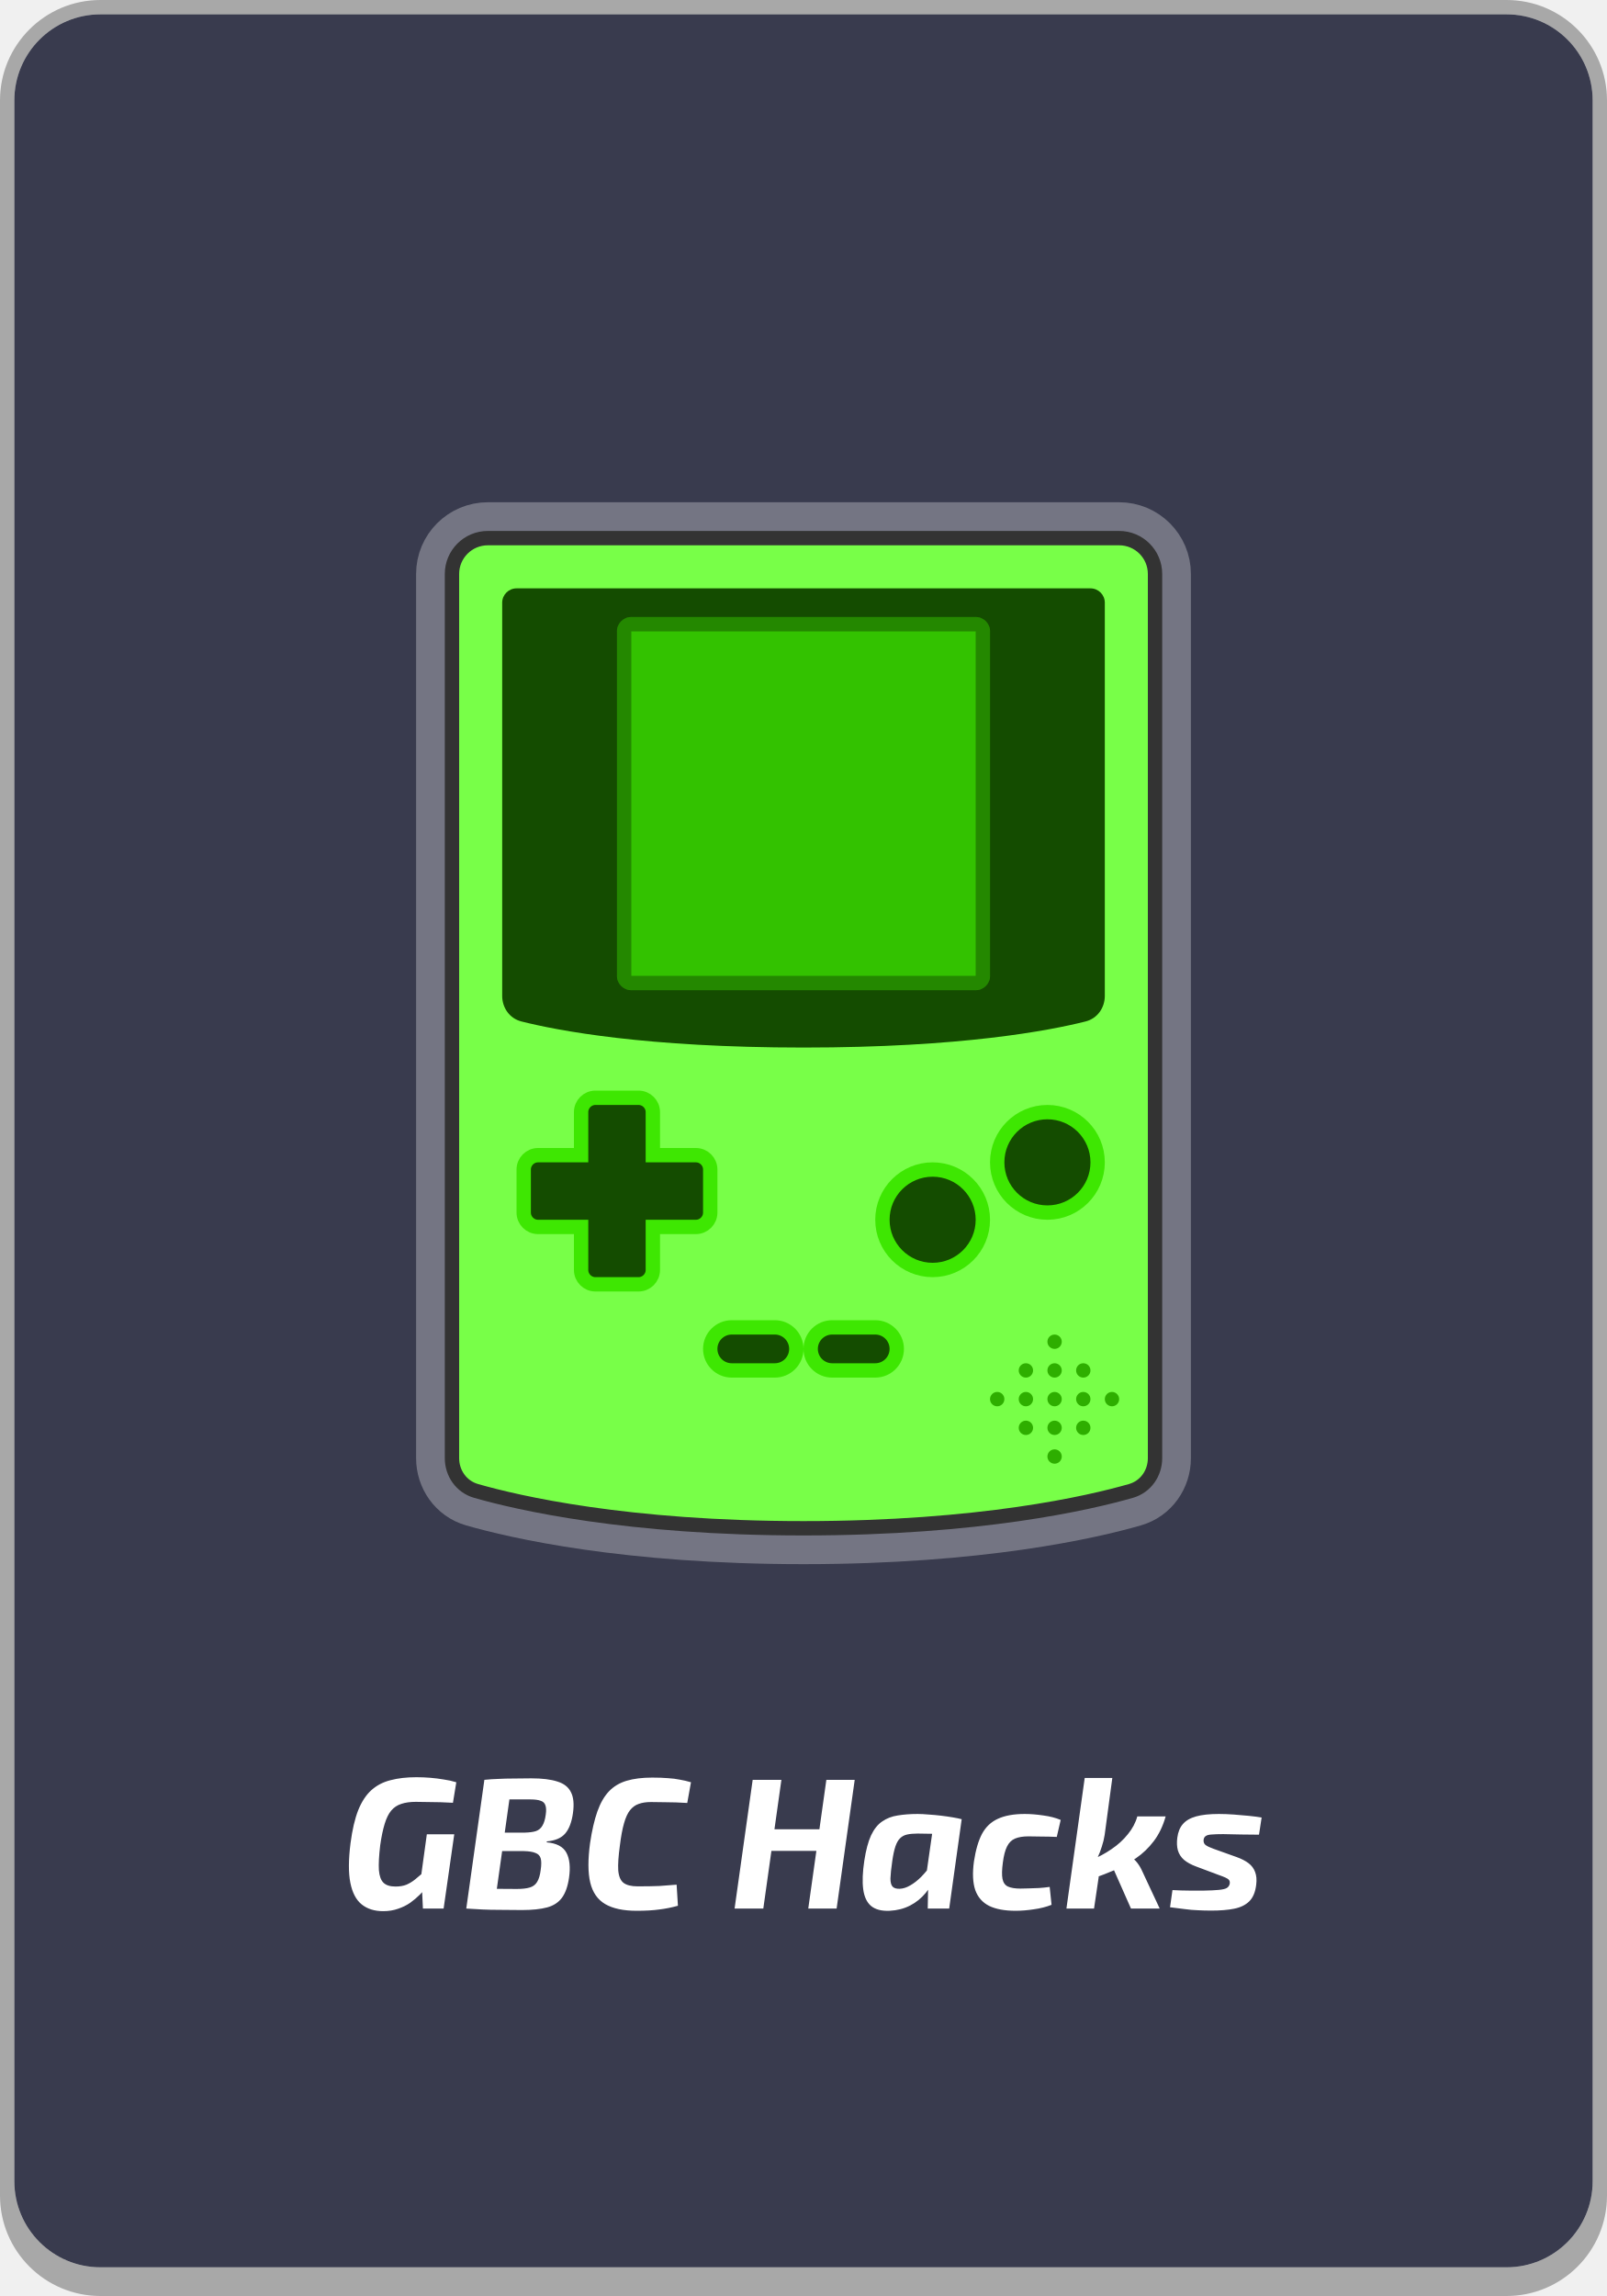
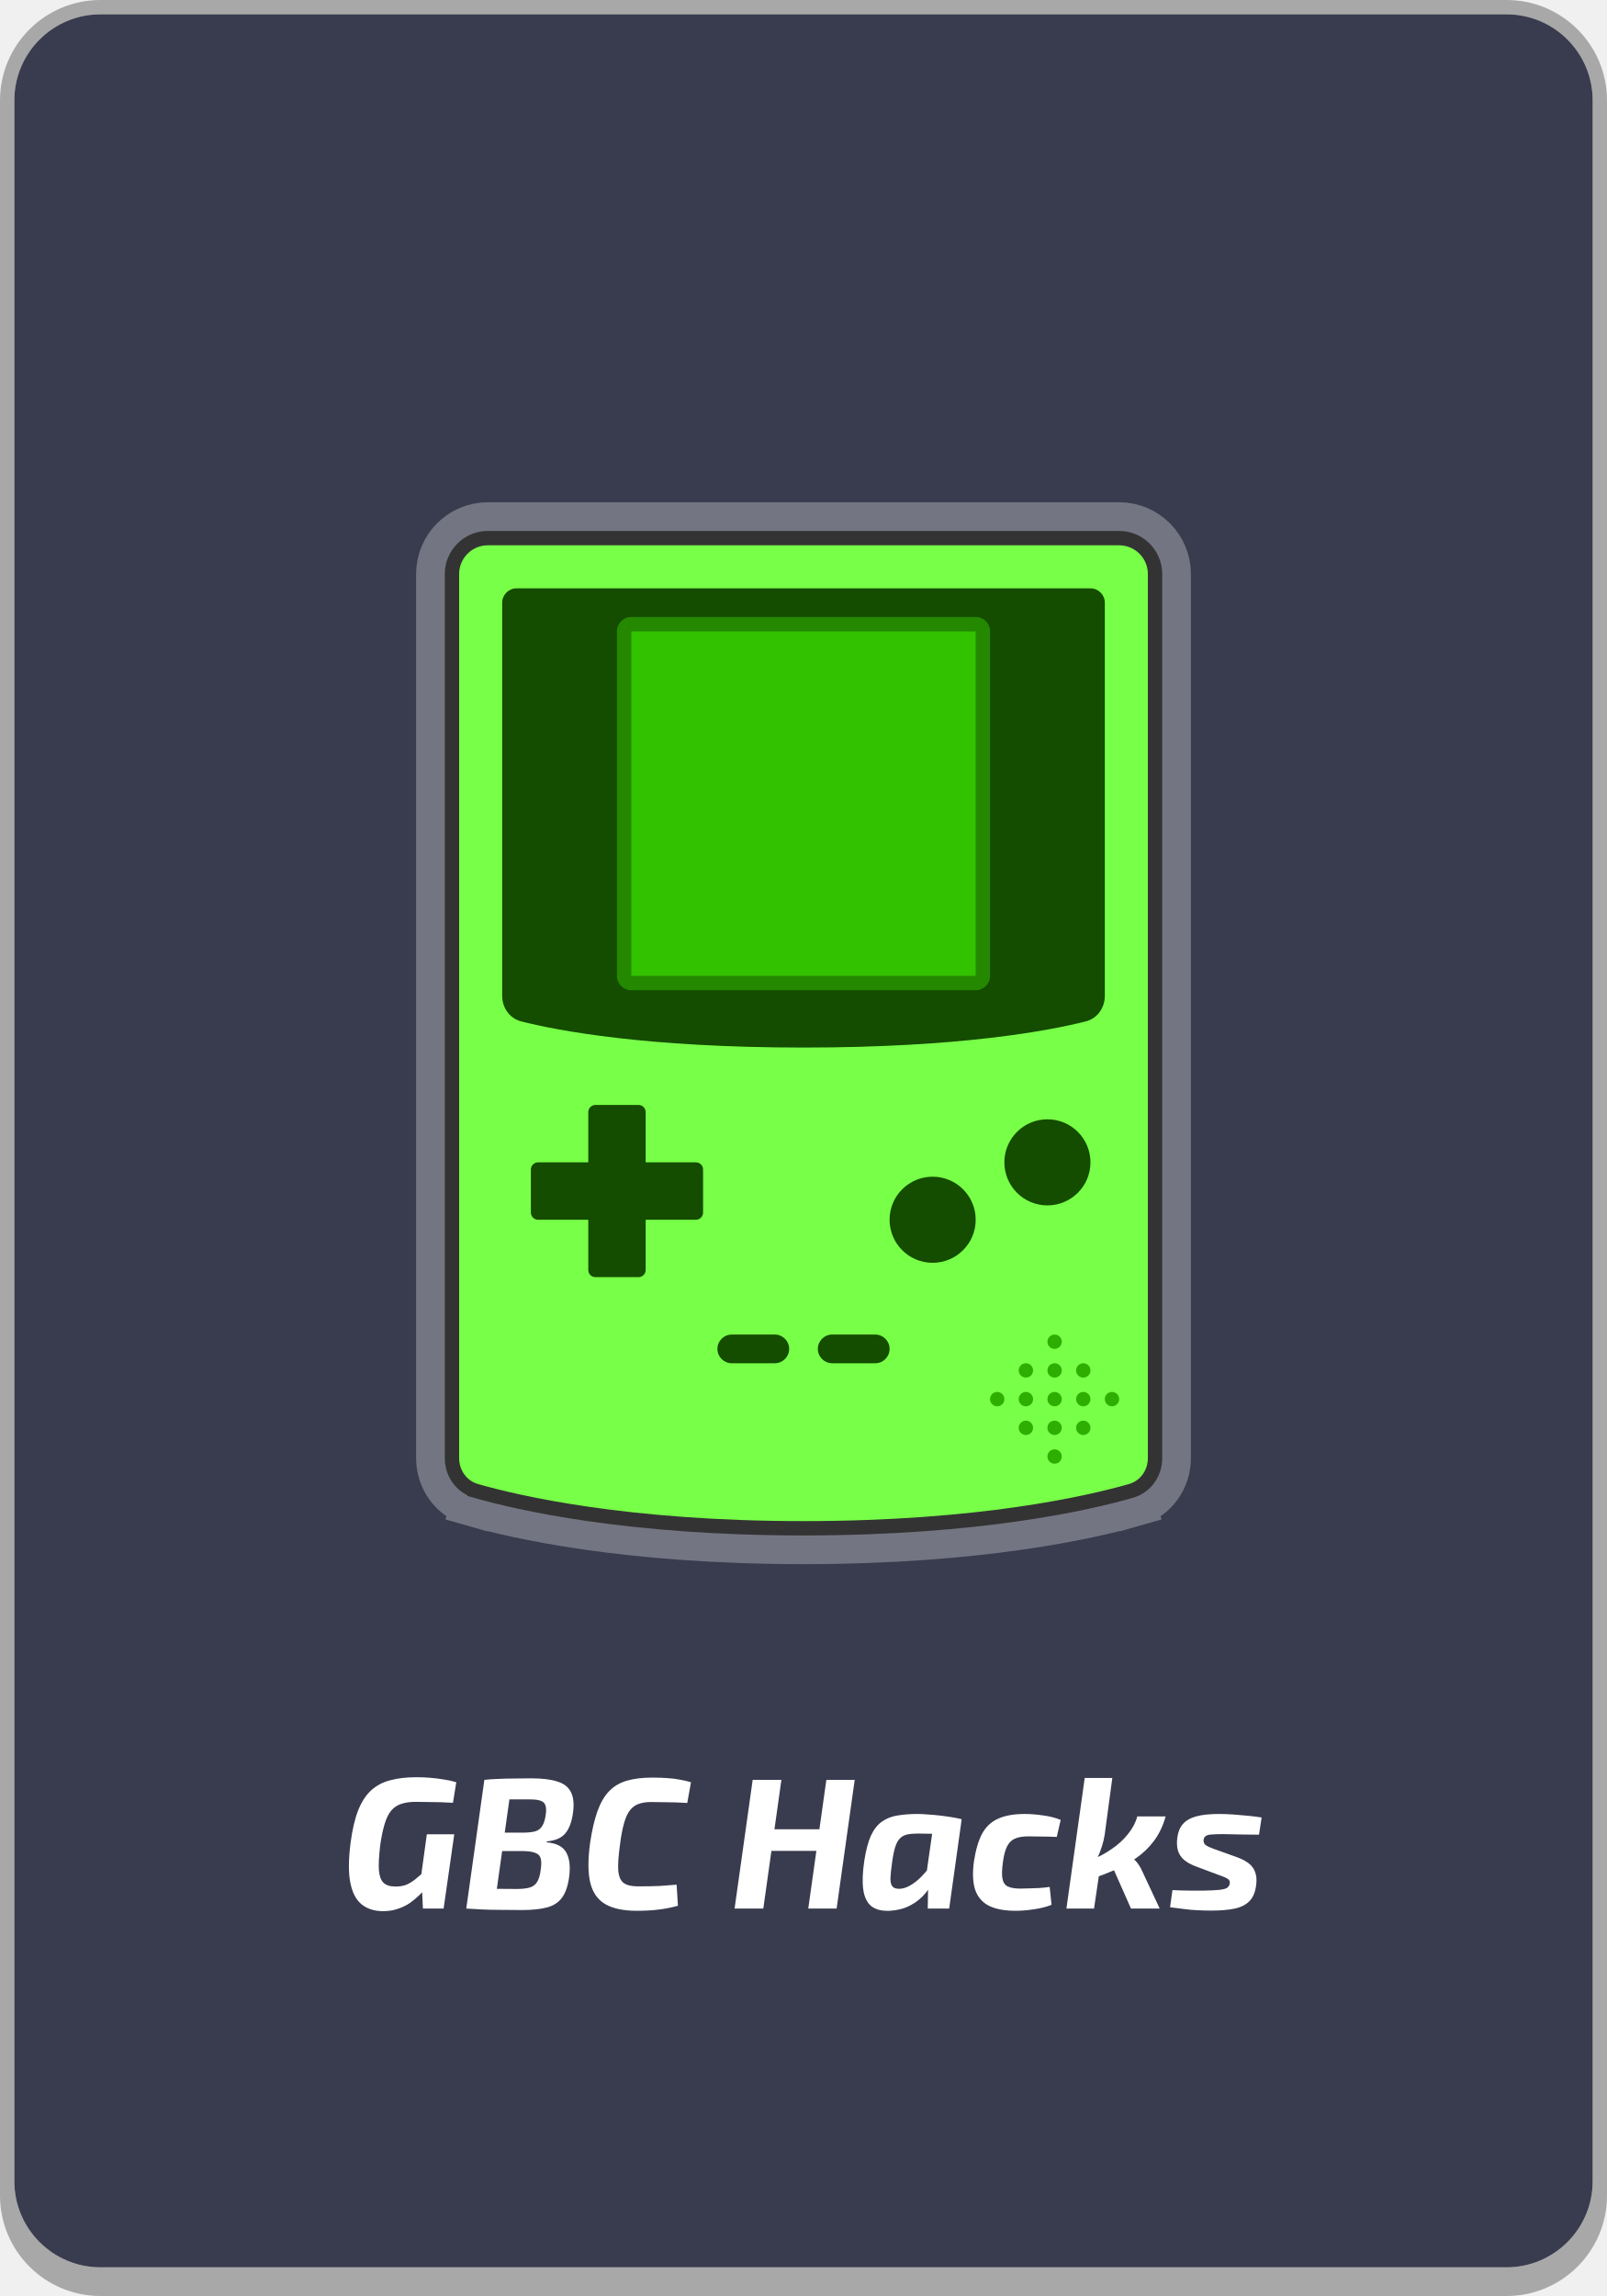
<svg xmlns="http://www.w3.org/2000/svg" width="112" height="160" viewBox="0 0 112 160" fill="none">
  <g clip-path="url(#clip0_113_1726)">
    <path d="M1 7C1 3.686 3.686 1 7 1H105C108.314 1 111 3.686 111 7V152C111 155.314 108.314 158 105 158H7C3.686 158 1 155.314 1 152V7Z" fill="#393B4E" />
    <path fill-rule="evenodd" clip-rule="evenodd" d="M7 0C3.134 0 0 3.134 0 7V153C0 156.866 3.134 160 7 160H105C108.866 160 112 156.866 112 153V7C112 3.134 108.866 0 105 0H7ZM7 1C3.686 1 1 3.686 1 7C1 7 1 7 1 7V152C1 152.165 1.007 152.328 1.02 152.49C1.269 155.575 3.851 158 7 158H105C108.149 158 110.731 155.575 110.98 152.49C110.993 152.328 111 152.165 111 152V7C111 3.686 108.314 1 105 1H7Z" fill="black" fill-opacity="0.3" />
    <path d="M32 40C32 38.895 32.895 38 34 38H78C79.105 38 80 38.895 80 40V101.614C80 102.448 79.486 103.186 78.684 103.416C75.816 104.24 68.254 106 56 106C43.746 106 36.184 104.24 33.316 103.416C32.514 103.186 32 102.448 32 101.614V40Z" fill="#78FF48" />
-     <path d="M78 36.5H34C32.067 36.5 30.5 38.067 30.5 40V101.614C30.5 103.062 31.406 104.429 32.901 104.858C35.9 105.719 43.6 107.5 56 107.5C68.4 107.5 76.1 105.719 79.099 104.858C80.594 104.429 81.5 103.062 81.5 101.614V40C81.5 38.067 79.933 36.5 78 36.5Z" stroke="white" stroke-opacity="0.3" stroke-width="3" />
-     <path d="M78 37.5H34C32.619 37.5 31.5 38.619 31.5 40V101.614C31.5 102.653 32.145 103.6 33.178 103.897C36.09 104.733 43.697 106.5 56 106.5C68.303 106.5 75.91 104.733 78.823 103.897C79.855 103.6 80.5 102.653 80.5 101.614V40C80.5 38.619 79.381 37.5 78 37.5Z" fill="#78FF48" stroke="#333333" />
-     <path d="M41.5 76.5C40.948 76.5 40.5 76.948 40.5 77.5V80.5H37.5C36.948 80.5 36.5 80.948 36.5 81.5V84.5C36.5 85.052 36.948 85.5 37.5 85.5H40.5V88.5C40.5 89.052 40.948 89.5 41.5 89.5H44.5C45.052 89.5 45.5 89.052 45.5 88.5V85.5H48.5C49.052 85.5 49.5 85.052 49.5 84.5V81.5C49.5 80.948 49.052 80.5 48.5 80.5H45.5V77.5C45.5 76.948 45.052 76.5 44.5 76.5H41.5Z" fill="#144C00" stroke="#3EE702" />
+     <path d="M32.901 104.858L33.316 103.416L32.901 104.858C35.9 105.719 43.6 107.5 56 107.5C68.4 107.5 76.1 105.719 79.099 104.858L78.684 103.416L79.099 104.858C80.594 104.429 81.5 103.062 81.5 101.614V40C81.5 38.067 79.933 36.5 78 36.5H34C32.067 36.5 30.5 38.067 30.5 40V101.614C30.5 103.062 31.406 104.429 32.901 104.858Z" stroke="white" stroke-opacity="0.3" stroke-width="3" />
+     <path d="M33.178 103.897L33.316 103.416L33.178 103.897C36.09 104.733 43.697 106.5 56 106.5C68.303 106.5 75.91 104.733 78.823 103.897C79.855 103.6 80.5 102.653 80.5 101.614V40C80.5 38.619 79.381 37.5 78 37.5H34C32.619 37.5 31.5 38.619 31.5 40V101.614C31.5 102.653 32.145 103.6 33.178 103.897Z" fill="#78FF48" stroke="#333333" />
+     <path d="M41.5 77C41.224 77 41 77.224 41 77.5V81H37.5C37.224 81 37 81.224 37 81.5V84.5C37 84.776 37.224 85 37.5 85H41V88.5C41 88.776 41.224 89 41.5 89H44.5C44.776 89 45 88.776 45 88.5V85H48.5C48.776 85 49 84.776 49 84.5V81.5C49 81.224 48.776 81 48.5 81H45V77.5C45 77.224 44.776 77 44.5 77H41.5Z" fill="#144C00" />
    <path d="M35 42C35 41.448 35.448 41 36 41H76C76.552 41 77 41.448 77 42V69.398C77 70.236 76.478 70.974 75.665 71.18C73.163 71.813 67.003 73 56 73C44.997 73 38.837 71.813 36.335 71.18C35.522 70.974 35 70.236 35 69.398V42Z" fill="#144C00" />
    <rect x="43" y="43" width="26" height="26" rx="1" fill="#33C200" />
    <rect x="43.5" y="43.5" width="25" height="25" rx="0.5" stroke="black" stroke-opacity="0.3" />
-     <circle cx="65" cy="85" r="3.5" fill="#144C00" stroke="#3EE702" />
-     <circle cx="73" cy="81" r="3.5" fill="#144C00" stroke="#3EE702" />
-     <rect x="49.5" y="92.5" width="6" height="3" rx="1.5" fill="#144C00" stroke="#3EE702" />
-     <rect x="56.5" y="92.5" width="6" height="3" rx="1.5" fill="#144C00" stroke="#3EE702" />
+     <circle cx="65" cy="85" r="3" fill="#144C00" />
+     <circle cx="73" cy="81" r="3" fill="#144C00" />
+     <rect x="50" y="93" width="5" height="2" rx="1" fill="#144C00" />
+     <rect x="57" y="93" width="5" height="2" rx="1" fill="#144C00" />
    <circle cx="71.5" cy="95.5" r="0.5" fill="#2EAE00" />
    <circle cx="73.5" cy="95.5" r="0.5" fill="#2EAE00" />
    <circle cx="75.5" cy="95.5" r="0.5" fill="#2EAE00" />
    <circle cx="75.5" cy="97.5" r="0.5" fill="#2EAE00" />
    <circle cx="75.5" cy="99.5" r="0.5" fill="#2EAE00" />
    <circle cx="73.5" cy="101.5" r="0.5" fill="#2EAE00" />
    <circle cx="69.5" cy="97.5" r="0.5" fill="#2EAE00" />
    <circle cx="71.5" cy="97.5" r="0.5" fill="#2EAE00" />
    <circle cx="73.5" cy="97.5" r="0.5" fill="#2EAE00" />
    <circle cx="73.5" cy="99.5" r="0.5" fill="#2EAE00" />
    <circle cx="71.5" cy="99.5" r="0.5" fill="#2EAE00" />
    <circle cx="73.5" cy="93.5" r="0.5" fill="#2EAE00" />
    <circle cx="77.5" cy="97.5" r="0.5" fill="#2EAE00" />
    <path d="M29.02 123.848C29.349 123.848 29.67 123.861 29.982 123.887C30.302 123.913 30.614 123.952 30.918 124.004C31.23 124.047 31.524 124.112 31.802 124.199L31.568 125.629C31.273 125.612 30.983 125.599 30.697 125.59C30.411 125.581 30.129 125.577 29.852 125.577C29.575 125.568 29.284 125.564 28.981 125.564C28.582 125.564 28.244 125.612 27.967 125.707C27.689 125.794 27.456 125.95 27.265 126.175C27.083 126.392 26.931 126.699 26.81 127.098C26.689 127.488 26.584 127.986 26.498 128.593C26.411 129.321 26.381 129.897 26.407 130.322C26.442 130.738 26.55 131.033 26.732 131.206C26.914 131.379 27.191 131.466 27.564 131.466C27.858 131.466 28.114 131.423 28.331 131.336C28.547 131.241 28.747 131.119 28.929 130.972C29.119 130.816 29.31 130.656 29.501 130.491L29.8 131.427C29.644 131.618 29.466 131.817 29.267 132.025C29.067 132.224 28.842 132.415 28.591 132.597C28.34 132.77 28.058 132.909 27.746 133.013C27.434 133.126 27.087 133.182 26.706 133.182C26.099 133.182 25.601 133.026 25.211 132.714C24.821 132.402 24.556 131.899 24.418 131.206C24.279 130.513 24.284 129.59 24.431 128.437C24.552 127.51 24.73 126.747 24.964 126.149C25.206 125.551 25.51 125.087 25.874 124.758C26.247 124.42 26.693 124.186 27.213 124.056C27.733 123.917 28.335 123.848 29.02 123.848ZM31.659 127.826L30.918 133H29.475L29.41 131.609L29.28 131.232L29.748 127.826H31.659ZM37.034 123.926C37.788 123.926 38.39 124 38.841 124.147C39.3 124.286 39.617 124.533 39.79 124.888C39.972 125.235 40.02 125.72 39.933 126.344C39.846 126.968 39.669 127.44 39.4 127.761C39.131 128.082 38.702 128.268 38.113 128.32L38.1 128.385C38.793 128.446 39.252 128.688 39.478 129.113C39.703 129.538 39.764 130.114 39.66 130.842C39.573 131.449 39.408 131.917 39.166 132.246C38.923 132.575 38.577 132.801 38.126 132.922C37.675 133.043 37.094 133.104 36.384 133.104C35.786 133.104 35.266 133.1 34.824 133.091C34.382 133.091 33.979 133.082 33.615 133.065C33.251 133.048 32.878 133.026 32.497 133L32.822 131.596C33.038 131.605 33.433 131.613 34.005 131.622C34.586 131.631 35.257 131.635 36.02 131.635C36.401 131.635 36.705 131.6 36.93 131.531C37.155 131.462 37.324 131.332 37.437 131.141C37.558 130.942 37.641 130.664 37.684 130.309C37.736 129.954 37.736 129.685 37.684 129.503C37.632 129.321 37.511 129.195 37.32 129.126C37.138 129.048 36.869 129.005 36.514 128.996H33.238L33.42 127.709H36.566C36.895 127.7 37.155 127.666 37.346 127.605C37.545 127.536 37.697 127.41 37.801 127.228C37.913 127.046 37.992 126.79 38.035 126.461C38.078 126.175 38.069 125.954 38.009 125.798C37.957 125.642 37.844 125.538 37.671 125.486C37.506 125.425 37.272 125.395 36.969 125.395C36.466 125.395 36.024 125.395 35.643 125.395C35.261 125.395 34.923 125.395 34.629 125.395C34.343 125.395 34.074 125.404 33.823 125.421L33.758 124.03C34.096 123.995 34.425 123.974 34.746 123.965C35.066 123.948 35.409 123.939 35.773 123.939C36.145 123.93 36.566 123.926 37.034 123.926ZM35.695 124.03L34.434 133H32.497L33.758 124.03H35.695ZM45.454 123.874C45.879 123.874 46.242 123.887 46.546 123.913C46.849 123.93 47.127 123.965 47.378 124.017C47.638 124.06 47.898 124.121 48.158 124.199L47.898 125.642C47.62 125.625 47.356 125.612 47.105 125.603C46.862 125.594 46.606 125.59 46.338 125.59C46.069 125.581 45.748 125.577 45.376 125.577C45.038 125.577 44.752 125.62 44.518 125.707C44.284 125.785 44.08 125.932 43.907 126.149C43.742 126.357 43.603 126.66 43.491 127.059C43.378 127.449 43.283 127.96 43.205 128.593C43.101 129.338 43.062 129.919 43.088 130.335C43.123 130.751 43.244 131.041 43.452 131.206C43.669 131.371 43.998 131.453 44.44 131.453C45.055 131.453 45.562 131.444 45.961 131.427C46.368 131.401 46.767 131.371 47.157 131.336L47.248 132.805C46.815 132.926 46.381 133.013 45.948 133.065C45.514 133.126 44.99 133.156 44.375 133.156C43.447 133.156 42.715 133 42.178 132.688C41.649 132.376 41.303 131.878 41.138 131.193C40.973 130.5 40.969 129.581 41.125 128.437C41.255 127.562 41.424 126.829 41.632 126.24C41.84 125.651 42.108 125.183 42.438 124.836C42.767 124.489 43.179 124.242 43.673 124.095C44.167 123.948 44.761 123.874 45.454 123.874ZM54.46 124.03L53.199 133H51.197L52.458 124.03H54.46ZM57.242 127.475L57.034 128.983H53.654L53.862 127.475H57.242ZM59.569 124.03L58.308 133H56.332L57.593 124.03H59.569ZM63.957 126.409C64.183 126.409 64.434 126.422 64.711 126.448C64.997 126.465 65.283 126.491 65.569 126.526C65.864 126.561 66.137 126.6 66.388 126.643C66.648 126.686 66.861 126.73 67.025 126.773L65.712 127.813C65.365 127.796 65.049 127.787 64.763 127.787C64.477 127.778 64.209 127.774 63.957 127.774C63.671 127.774 63.428 127.796 63.229 127.839C63.03 127.882 62.865 127.969 62.735 128.099C62.605 128.22 62.497 128.407 62.41 128.658C62.324 128.909 62.25 129.247 62.189 129.672C62.111 130.209 62.068 130.621 62.059 130.907C62.059 131.184 62.111 131.375 62.215 131.479C62.319 131.583 62.484 131.631 62.709 131.622C62.943 131.613 63.186 131.535 63.437 131.388C63.697 131.241 63.953 131.041 64.204 130.79C64.456 130.53 64.698 130.24 64.932 129.919L65.27 130.543C65.097 131.054 64.85 131.505 64.529 131.895C64.217 132.276 63.849 132.575 63.424 132.792C62.999 133.009 62.527 133.13 62.007 133.156C61.444 133.182 61.011 133.069 60.707 132.818C60.413 132.567 60.23 132.177 60.161 131.648C60.092 131.119 60.118 130.456 60.239 129.659C60.352 128.922 60.508 128.337 60.707 127.904C60.915 127.462 61.175 127.137 61.487 126.929C61.799 126.712 62.159 126.574 62.566 126.513C62.982 126.444 63.446 126.409 63.957 126.409ZM65.127 126.656L67.025 126.773L66.154 133H64.659L64.685 131.544L64.451 131.388L65.127 126.656ZM71.416 126.409C71.823 126.409 72.257 126.444 72.716 126.513C73.175 126.574 73.579 126.678 73.925 126.825L73.652 128.008C73.271 127.991 72.907 127.982 72.56 127.982C72.213 127.973 71.919 127.969 71.676 127.969C71.295 127.969 70.983 128.021 70.74 128.125C70.498 128.229 70.311 128.415 70.181 128.684C70.051 128.944 69.956 129.312 69.895 129.789C69.826 130.292 69.817 130.673 69.869 130.933C69.921 131.193 70.047 131.371 70.246 131.466C70.454 131.561 70.745 131.609 71.117 131.609C71.273 131.609 71.46 131.605 71.676 131.596C71.901 131.587 72.144 131.579 72.404 131.57C72.664 131.553 72.915 131.527 73.158 131.492L73.288 132.74C72.915 132.887 72.504 132.991 72.053 133.052C71.611 133.121 71.186 133.156 70.779 133.156C70.025 133.156 69.414 133.043 68.946 132.818C68.478 132.584 68.153 132.216 67.971 131.713C67.798 131.202 67.767 130.534 67.88 129.711C68.001 128.914 68.188 128.277 68.439 127.8C68.699 127.315 69.067 126.964 69.544 126.747C70.029 126.522 70.653 126.409 71.416 126.409ZM77.523 123.9L76.99 127.865C76.947 128.142 76.882 128.411 76.795 128.671C76.717 128.931 76.613 129.2 76.483 129.477C76.501 129.676 76.522 129.902 76.548 130.153C76.574 130.396 76.583 130.612 76.574 130.803L76.249 133H74.325L75.599 123.9H77.523ZM81.241 126.578C81.05 127.254 80.773 127.83 80.409 128.307C80.054 128.775 79.642 129.169 79.174 129.49C78.706 129.811 78.216 130.084 77.705 130.309C77.194 130.526 76.704 130.716 76.236 130.881L76.067 129.607C76.552 129.416 77.016 129.169 77.458 128.866C77.909 128.563 78.29 128.216 78.602 127.826C78.923 127.436 79.144 127.02 79.265 126.578H81.241ZM78.732 129.347C78.949 129.477 79.126 129.633 79.265 129.815C79.404 129.997 79.516 130.188 79.603 130.387L80.825 133H78.823L77.419 129.828L78.732 129.347ZM84.952 126.409C85.272 126.409 85.615 126.422 85.979 126.448C86.343 126.474 86.694 126.504 87.032 126.539C87.378 126.574 87.677 126.613 87.929 126.656L87.747 127.852C87.331 127.843 86.915 127.839 86.499 127.839C86.091 127.83 85.675 127.822 85.251 127.813C84.921 127.813 84.657 127.822 84.458 127.839C84.267 127.848 84.128 127.882 84.042 127.943C83.955 127.995 83.903 128.082 83.886 128.203C83.868 128.359 83.912 128.48 84.016 128.567C84.128 128.654 84.319 128.745 84.588 128.84L86.187 129.412C86.525 129.533 86.802 129.676 87.019 129.841C87.235 130.006 87.387 130.209 87.474 130.452C87.569 130.695 87.595 130.989 87.552 131.336C87.491 131.856 87.326 132.246 87.058 132.506C86.798 132.757 86.447 132.926 86.005 133.013C85.571 133.1 85.043 133.143 84.419 133.143C84.081 133.143 83.764 133.134 83.47 133.117C83.184 133.108 82.885 133.082 82.573 133.039C82.269 133.004 81.927 132.961 81.546 132.909L81.715 131.713C81.879 131.722 82.079 131.73 82.313 131.739C82.555 131.739 82.807 131.743 83.067 131.752C83.335 131.752 83.587 131.752 83.821 131.752C84.315 131.743 84.692 131.726 84.952 131.7C85.212 131.674 85.394 131.631 85.498 131.57C85.61 131.501 85.68 131.401 85.706 131.271C85.723 131.158 85.706 131.072 85.654 131.011C85.61 130.95 85.528 130.894 85.407 130.842C85.294 130.79 85.138 130.729 84.939 130.66L83.379 130.075C83.023 129.945 82.737 129.789 82.521 129.607C82.313 129.425 82.17 129.204 82.092 128.944C82.022 128.684 82.009 128.389 82.053 128.06C82.105 127.661 82.235 127.345 82.443 127.111C82.651 126.868 82.958 126.691 83.366 126.578C83.773 126.465 84.302 126.409 84.952 126.409Z" fill="white" />
  </g>
  <defs>
    <clipPath id="clip0_113_1726">
      <rect width="112" height="160" rx="6" fill="white" />
    </clipPath>
  </defs>
</svg>
